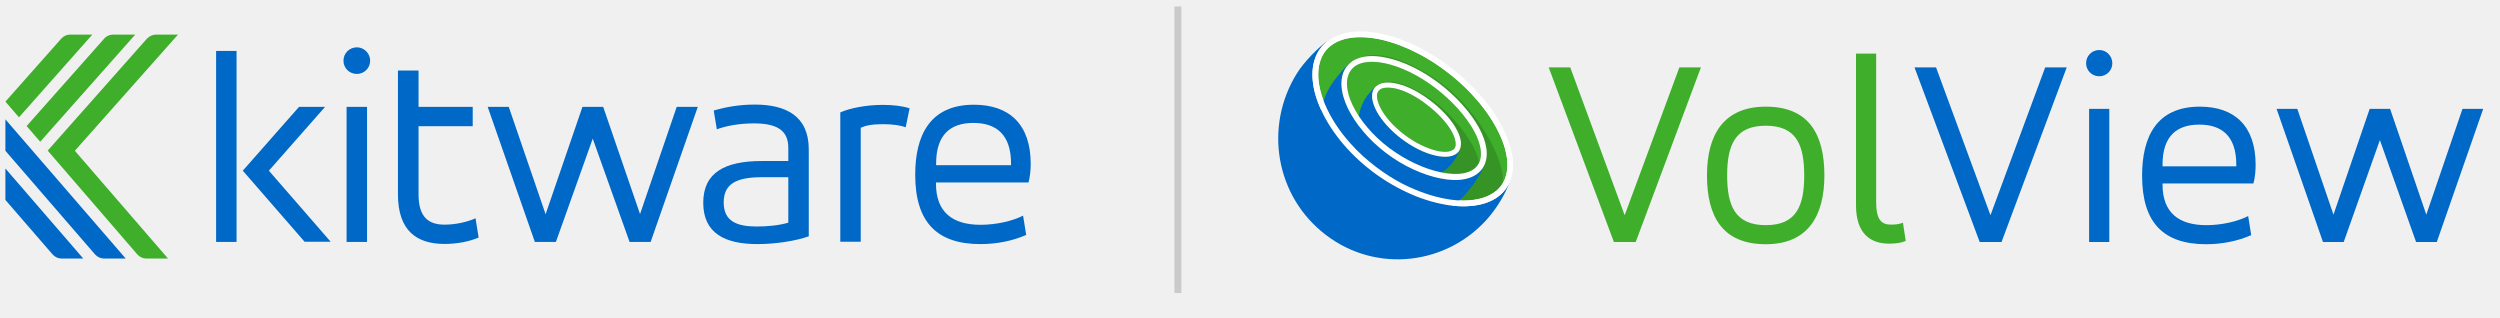
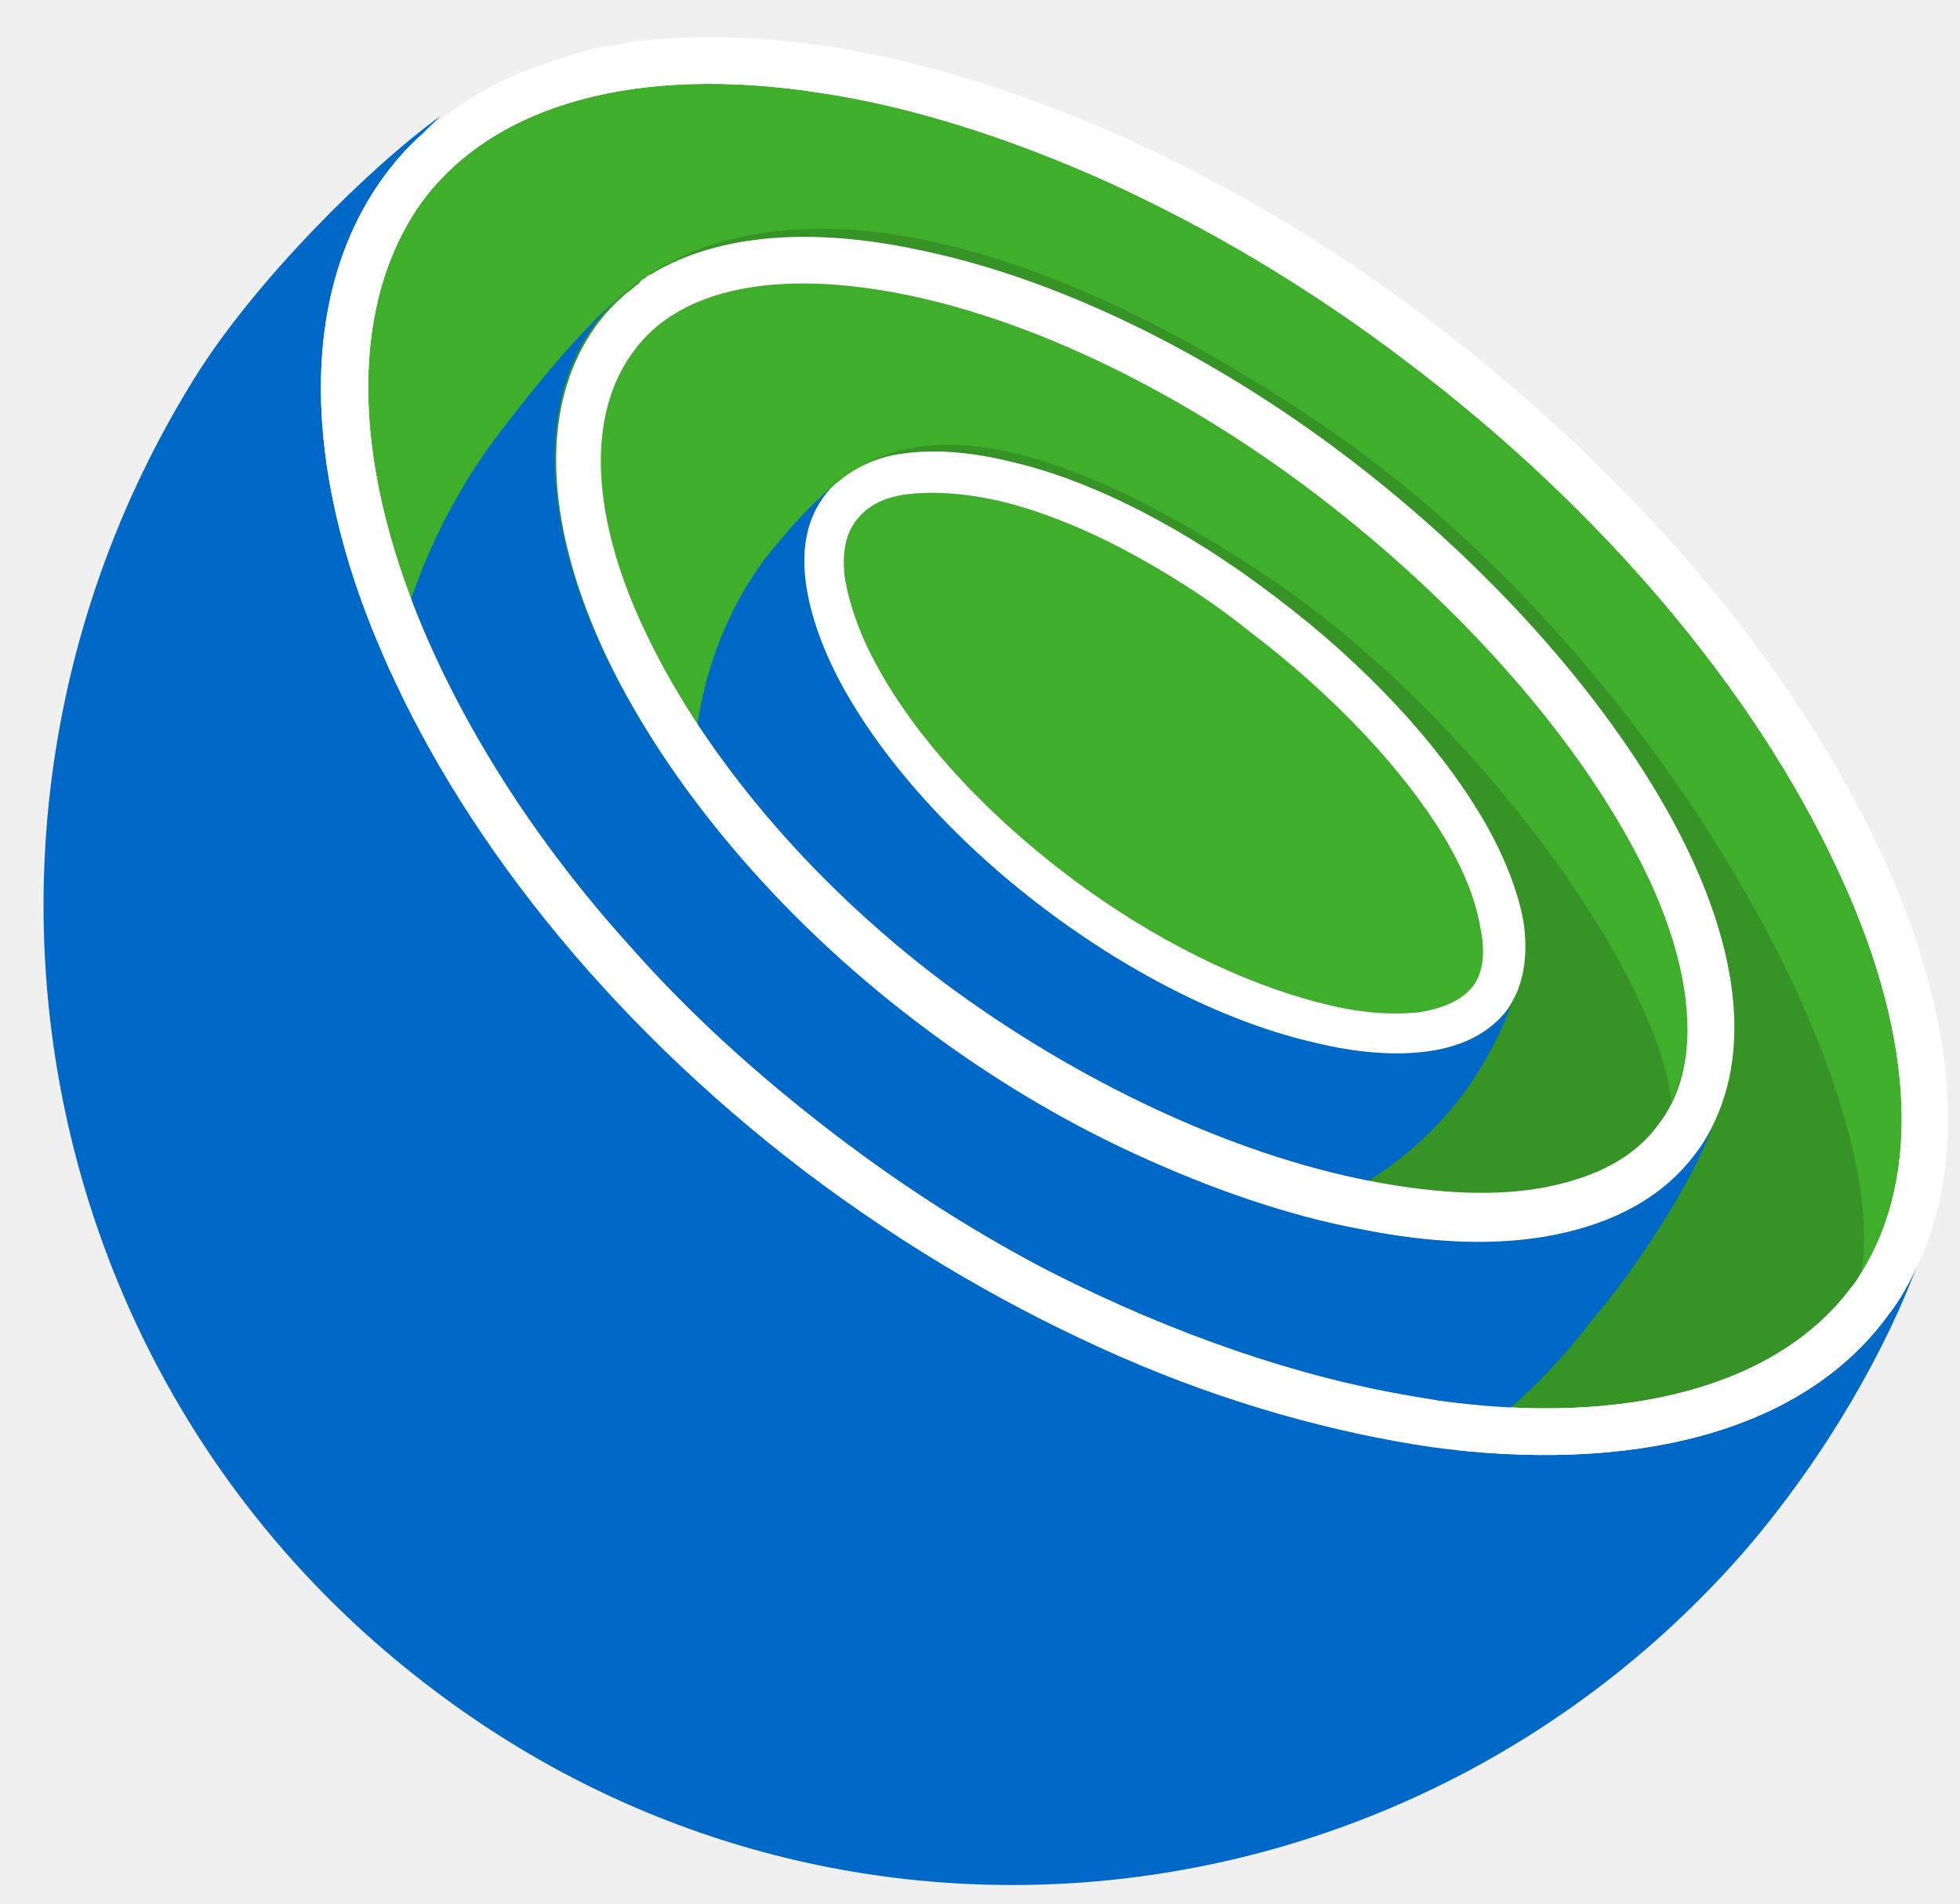
- <svg xmlns="http://www.w3.org/2000/svg" width="362" height="46" viewBox="0 0 362 46" fill="none">
-   <g clip-path="url(#clip0_137_135)">
-     <path d="M217.55 26.613C217.498 26.691 217.447 26.795 217.37 26.873C216.06 28.64 213.364 29.368 210 28.9C209.846 28.874 209.692 28.848 209.537 28.822C207.509 28.484 205.3 27.731 203.092 26.613C201.782 25.938 200.472 25.106 199.214 24.145C197.853 23.105 196.621 21.988 195.568 20.793C193.898 18.948 192.666 16.999 191.87 15.128C190.56 12.036 190.56 9.282 191.844 7.489C193.154 5.722 195.722 5.046 198.932 5.54C200.524 5.774 202.27 6.32 204.068 7.125C205.84 7.931 207.663 8.996 209.435 10.347C212.979 13.024 215.649 16.271 217.087 19.338C218.474 22.248 218.654 24.846 217.55 26.613Z" fill="#3EAE2B" />
-     <path d="M217.55 26.613C217.498 26.691 217.447 26.795 217.37 26.873C216.06 28.64 213.364 29.368 210 28.9C209.846 28.874 209.692 28.848 209.537 28.822C207.663 28.432 205.506 27.731 203.092 26.613C201.782 25.938 200.473 25.106 199.214 24.145C197.853 23.105 196.621 21.988 195.568 20.793C193 16.505 193.539 11.179 195.08 9.49C196.954 7.411 201.243 6.943 207.945 11.49C213.852 15.492 218.089 23.261 217.55 26.613Z" fill="black" fill-opacity="0.15" />
-     <path d="M214.442 22.248C214.442 22.742 214.34 23.183 214.16 23.573C214.108 23.703 214.031 23.833 213.929 23.963C213.518 24.535 212.85 24.898 211.951 25.08C211.053 25.262 209.974 25.21 208.767 24.976C206.353 24.509 203.58 23.235 201.14 21.416C201.115 21.39 201.063 21.364 201.037 21.338C198.675 19.52 196.877 17.311 195.876 15.258C194.849 13.153 194.772 11.309 195.619 10.165C196.441 9.022 198.213 8.684 200.498 9.152C202.784 9.62 205.429 10.893 207.843 12.738C210.257 14.582 212.26 16.817 213.415 18.922C214.108 20.143 214.442 21.286 214.442 22.248Z" fill="#3EAE2B" />
-     <path d="M214.16 23.573C214.108 23.703 214.031 23.833 213.929 23.963C213.518 24.535 212.85 24.898 211.951 25.08C211.053 25.262 209.974 25.21 208.767 24.976C206.353 24.509 203.58 23.235 201.14 21.416C201.114 21.39 201.063 21.364 201.037 21.338C198.187 18.454 198.059 13.855 199.214 12.556C200.524 11.386 202.835 11.412 207.072 14.271C210.616 16.687 213.877 21.183 214.16 23.573Z" fill="black" fill-opacity="0.15" />
-     <path d="M210.616 21.494C210.436 21.728 210.128 21.884 209.666 21.962C209.204 22.014 208.613 21.988 207.92 21.806C206.559 21.468 204.915 20.689 203.374 19.52C201.834 18.35 200.652 17.025 199.985 15.804C199.651 15.206 199.471 14.661 199.394 14.193C199.343 13.725 199.42 13.413 199.599 13.179C199.779 12.946 200.062 12.764 200.524 12.712C200.96 12.66 201.525 12.686 202.193 12.842C202.835 12.998 203.58 13.283 204.324 13.673C205.069 14.063 205.865 14.557 206.61 15.154C208.151 16.323 209.383 17.649 210.102 18.844C210.462 19.442 210.667 19.987 210.744 20.455C210.847 20.949 210.77 21.287 210.616 21.494Z" fill="#3EAE2B" />
-     <path d="M211.309 21.806C211.078 22.404 210.847 22.846 210.462 23.391C208.151 26.509 203.323 26.951 199.933 24.379C196.543 21.806 195.67 16.999 197.956 13.881C198.418 13.309 198.752 12.919 199.291 12.478C199.188 12.556 199.111 12.634 199.034 12.738C198.701 13.179 198.624 13.725 198.701 14.297C198.778 14.868 199.009 15.518 199.368 16.168C200.087 17.467 201.346 18.896 202.963 20.117C204.581 21.338 206.302 22.17 207.791 22.508C208.536 22.69 209.229 22.742 209.794 22.664C210.385 22.586 210.898 22.352 211.232 21.91C211.258 21.91 211.284 21.858 211.309 21.806Z" fill="#0068C7" />
-     <path d="M214.879 24.015C214.571 24.95 213.441 26.665 212.747 27.445C209.101 32.356 201.448 33.213 195.953 29.056C190.483 24.976 189.482 16.687 193.128 11.75C193.693 10.997 194.643 9.801 195.465 9.1C195.285 9.256 195.105 9.438 194.951 9.646C193.821 11.179 194.078 13.413 195.131 15.622C196.21 17.857 198.136 20.195 200.627 22.092C201.885 23.053 203.22 23.859 204.581 24.483C205.942 25.106 207.303 25.574 208.562 25.808C209.846 26.068 211.027 26.119 212.054 25.912C213.081 25.704 213.954 25.262 214.545 24.483C214.699 24.327 214.802 24.171 214.879 24.015Z" fill="#0068C7" />
-     <path d="M218.577 26.405C218.012 27.939 216.959 29.835 215.495 31.55C209.589 38.358 199.368 39.631 192.024 34.045C184.705 28.51 182.985 18.35 187.787 10.633C188.865 8.892 190.945 6.839 192.178 5.956C192.152 5.982 191.459 6.631 191.176 7.021C189.61 9.152 189.738 12.296 191.099 15.466C192.46 18.688 195.08 22.066 198.701 24.82C200.524 26.198 202.424 27.289 204.324 28.12C206.225 28.952 208.125 29.472 209.871 29.731C213.364 30.199 216.445 29.523 218.012 27.393C218.243 27.081 218.448 26.743 218.577 26.405Z" fill="#0068C7" />
-     <path d="M217.832 18.974C216.317 15.778 213.544 12.426 209.923 9.672C206.328 6.917 202.424 5.228 199.06 4.709C197.853 4.527 196.672 4.501 195.619 4.631C195.568 4.631 195.516 4.631 195.491 4.657C195.337 4.683 195.157 4.709 195.003 4.735C194.977 4.735 194.951 4.735 194.9 4.761C194.797 4.787 194.695 4.813 194.618 4.839C194.515 4.864 194.438 4.89 194.361 4.916C194.284 4.942 194.207 4.968 194.13 4.994C193.385 5.228 192.717 5.592 192.127 6.06C191.767 6.32 191.459 6.631 191.176 7.021C189.61 9.152 189.738 12.296 191.099 15.466C192.46 18.688 195.08 22.066 198.701 24.82C200.524 26.198 202.424 27.289 204.324 28.12C206.225 28.952 208.125 29.472 209.871 29.731C213.364 30.199 216.445 29.524 218.012 27.393C218.243 27.107 218.423 26.769 218.577 26.431C219.527 24.353 219.116 21.676 217.832 18.974ZM217.55 26.613C217.498 26.691 217.447 26.795 217.37 26.873C216.06 28.64 213.364 29.368 210 28.9C209.846 28.874 209.692 28.848 209.537 28.822C207.509 28.484 205.3 27.731 203.092 26.613C201.782 25.938 200.473 25.106 199.214 24.145C197.853 23.105 196.621 21.988 195.568 20.793C193.899 18.948 192.666 16.999 191.87 15.128C190.56 12.036 190.56 9.282 191.844 7.489C193.154 5.722 195.722 5.046 198.932 5.54C200.524 5.774 202.27 6.32 204.068 7.125C205.84 7.931 207.663 8.996 209.435 10.347C212.979 13.024 215.649 16.272 217.087 19.338C218.474 22.248 218.654 24.846 217.55 26.613Z" fill="white" />
-     <path d="M214.16 18.506C212.953 16.297 210.873 13.959 208.382 12.062C205.891 10.165 203.143 8.84 200.704 8.346C198.88 7.957 197.16 8.034 195.927 8.788C195.901 8.788 195.876 8.814 195.876 8.814C195.876 8.814 195.85 8.814 195.85 8.84C195.799 8.866 195.747 8.892 195.722 8.944C195.645 8.996 195.568 9.074 195.491 9.126C195.311 9.282 195.131 9.464 194.977 9.671C193.847 11.205 194.104 13.439 195.157 15.648C196.235 17.883 198.161 20.221 200.652 22.118C201.911 23.079 203.246 23.885 204.607 24.509C205.968 25.132 207.329 25.6 208.587 25.834C209.871 26.093 211.053 26.145 212.08 25.938C213.107 25.73 213.98 25.288 214.571 24.509C214.673 24.379 214.776 24.223 214.853 24.067C215.675 22.508 215.238 20.481 214.16 18.506ZM213.929 23.963C213.518 24.535 212.85 24.898 211.951 25.08C211.053 25.262 209.974 25.21 208.767 24.976C206.353 24.509 203.58 23.235 201.14 21.416C198.726 19.598 196.877 17.337 195.876 15.258C194.849 13.153 194.772 11.309 195.619 10.165C196.441 9.022 198.213 8.684 200.498 9.152C202.784 9.62 205.429 10.893 207.843 12.738C210.256 14.582 212.259 16.817 213.415 18.922C214.108 20.169 214.442 21.312 214.442 22.274C214.442 22.924 214.288 23.495 213.929 23.963Z" fill="white" />
-     <path fill-rule="evenodd" clip-rule="evenodd" d="M211.515 20.351C211.412 19.779 211.155 19.13 210.77 18.48C210 17.181 208.716 15.778 207.098 14.556C205.506 13.335 203.837 12.478 202.398 12.14C201.679 11.958 201.012 11.906 200.447 11.984C200.01 12.036 199.599 12.218 199.291 12.478C199.189 12.556 199.111 12.634 199.034 12.738C198.701 13.179 198.624 13.725 198.701 14.297C198.778 14.868 199.009 15.518 199.368 16.168C200.087 17.467 201.346 18.896 202.963 20.117C204.581 21.338 206.302 22.17 207.791 22.508C208.536 22.69 209.229 22.741 209.794 22.664C210.385 22.586 210.899 22.352 211.232 21.91C211.258 21.858 211.284 21.832 211.309 21.78C211.54 21.39 211.592 20.871 211.515 20.351ZM210.616 21.494C210.436 21.728 210.128 21.884 209.666 21.962C209.204 22.014 208.613 21.988 207.92 21.806C206.559 21.468 204.915 20.689 203.374 19.52C201.834 18.35 200.652 17.025 199.985 15.804C199.651 15.206 199.471 14.66 199.394 14.193C199.343 13.725 199.42 13.413 199.599 13.179C199.779 12.945 200.062 12.764 200.524 12.712C200.96 12.66 201.525 12.686 202.193 12.841C202.835 12.997 203.58 13.283 204.324 13.673C205.069 14.063 205.865 14.556 206.61 15.154C208.151 16.323 209.383 17.649 210.102 18.844C210.462 19.442 210.667 19.987 210.744 20.455C210.847 20.949 210.77 21.286 210.616 21.494Z" fill="white" />
+ <svg xmlns="http://www.w3.org/2000/svg" width="35" height="34" viewBox="0 0 35 34" fill="none">
+   <g clip-path="url(#clip0_137_213)">
+     <path d="M33.24 22.728C33.189 22.806 33.138 22.91 33.061 22.988C31.751 24.755 29.055 25.482 25.691 25.015C25.536 24.989 25.382 24.963 25.228 24.937C23.2 24.599 20.991 23.845 18.783 22.728C17.473 22.052 16.163 21.221 14.905 20.26C13.544 19.22 12.311 18.103 11.258 16.908C9.589 15.063 8.357 13.114 7.561 11.243C6.251 8.151 6.251 5.397 7.535 3.604C8.845 1.837 11.412 1.161 14.623 1.655C16.215 1.889 17.961 2.434 19.758 3.24C21.53 4.045 23.354 5.111 25.125 6.462C28.669 9.138 31.34 12.386 32.778 15.453C34.165 18.363 34.344 20.961 33.24 22.728Z" fill="#3EAE2B" />
+     <path d="M33.24 22.728C33.189 22.806 33.138 22.91 33.061 22.988C31.751 24.755 29.055 25.482 25.691 25.015C25.536 24.989 25.382 24.963 25.228 24.937C23.354 24.547 21.197 23.845 18.783 22.728C17.473 22.052 16.163 21.221 14.905 20.26C13.544 19.22 12.311 18.103 11.258 16.908C8.691 12.62 9.23 7.293 10.771 5.604C12.645 3.526 16.934 3.058 23.636 7.605C29.543 11.607 33.78 19.376 33.24 22.728Z" fill="black" fill-opacity="0.15" />
+     <path d="M30.133 18.363C30.133 18.856 30.03 19.298 29.851 19.688C29.799 19.818 29.722 19.948 29.619 20.078C29.209 20.649 28.541 21.013 27.642 21.195C26.743 21.377 25.665 21.325 24.458 21.091C22.044 20.623 19.271 19.35 16.831 17.531C16.805 17.505 16.754 17.479 16.728 17.453C14.366 15.634 12.568 13.426 11.567 11.373C10.539 9.268 10.462 7.423 11.31 6.28C12.132 5.137 13.903 4.799 16.189 5.267C18.474 5.734 21.119 7.008 23.533 8.852C25.947 10.697 27.95 12.932 29.106 15.037C29.799 16.258 30.133 17.401 30.133 18.363Z" fill="#3EAE2B" />
+     <path d="M29.851 19.688C29.799 19.818 29.722 19.948 29.619 20.078C29.209 20.649 28.541 21.013 27.642 21.195C26.743 21.377 25.665 21.325 24.458 21.091C22.044 20.623 19.27 19.35 16.831 17.531C16.805 17.505 16.754 17.479 16.728 17.453C13.878 14.569 13.749 9.97 14.905 8.671C16.215 7.501 18.526 7.527 22.763 10.386C26.307 12.802 29.568 17.297 29.851 19.688Z" fill="black" fill-opacity="0.15" />
+     <path d="M26.307 17.609C26.127 17.843 25.819 17.999 25.357 18.077C24.894 18.129 24.304 18.103 23.61 17.921C22.249 17.583 20.606 16.804 19.065 15.634C17.524 14.465 16.343 13.14 15.675 11.919C15.342 11.321 15.162 10.775 15.085 10.308C15.033 9.84 15.111 9.528 15.29 9.294C15.47 9.06 15.752 8.879 16.215 8.827C16.651 8.775 17.216 8.801 17.884 8.956C18.526 9.112 19.271 9.398 20.015 9.788C20.76 10.178 21.556 10.671 22.301 11.269C23.842 12.438 25.074 13.764 25.793 14.959C26.153 15.556 26.358 16.102 26.435 16.57C26.538 17.064 26.461 17.401 26.307 17.609Z" fill="#3EAE2B" />
+     <path d="M27 17.921C26.769 18.519 26.538 18.96 26.153 19.506C23.841 22.624 19.014 23.066 15.624 20.493C12.234 17.921 11.361 13.114 13.647 9.996C14.109 9.424 14.443 9.034 14.982 8.593C14.879 8.671 14.802 8.749 14.725 8.852C14.391 9.294 14.314 9.84 14.391 10.412C14.468 10.983 14.7 11.633 15.059 12.282C15.778 13.582 17.036 15.011 18.654 16.232C20.272 17.453 21.993 18.285 23.482 18.623C24.227 18.805 24.92 18.856 25.485 18.779C26.076 18.701 26.589 18.467 26.923 18.025C26.949 18.025 26.974 17.973 27 17.921Z" fill="#0068C7" />
+     <path d="M30.57 20.13C30.262 21.065 29.132 22.78 28.438 23.56C24.792 28.471 17.139 29.328 11.644 25.171C6.174 21.091 5.172 12.802 8.819 7.865C9.384 7.112 10.334 5.916 11.156 5.215C10.976 5.371 10.796 5.553 10.642 5.76C9.512 7.293 9.769 9.528 10.822 11.737C11.9 13.971 13.826 16.31 16.317 18.207C17.576 19.168 18.911 19.974 20.272 20.597C21.633 21.221 22.994 21.689 24.252 21.923C25.536 22.182 26.718 22.234 27.745 22.026C28.772 21.819 29.645 21.377 30.236 20.597C30.39 20.442 30.493 20.286 30.57 20.13Z" fill="#0068C7" />
+     <path d="M34.267 22.52C33.703 24.053 32.65 25.95 31.186 27.665C25.28 34.473 15.059 35.746 7.715 30.16C0.396 24.625 -1.325 14.465 3.477 6.748C4.556 5.007 6.636 2.954 7.869 2.071C7.843 2.097 7.15 2.746 6.867 3.136C5.301 5.267 5.429 8.411 6.79 11.581C8.151 14.803 10.771 18.181 14.391 20.935C16.215 22.312 18.115 23.404 20.015 24.235C21.916 25.067 23.816 25.586 25.562 25.846C29.055 26.314 32.136 25.638 33.703 23.508C33.934 23.196 34.139 22.858 34.267 22.52Z" fill="#0068C7" />
+     <path d="M33.523 15.089C32.008 11.893 29.234 8.541 25.613 5.786C22.018 3.032 18.115 1.343 14.751 0.823C13.544 0.642 12.363 0.616 11.31 0.746C11.258 0.746 11.207 0.746 11.181 0.771C11.027 0.797 10.848 0.823 10.694 0.849C10.668 0.849 10.642 0.849 10.591 0.875C10.488 0.901 10.385 0.927 10.308 0.953C10.206 0.979 10.129 1.005 10.052 1.031C9.975 1.057 9.897 1.083 9.82 1.109C9.076 1.343 8.408 1.707 7.817 2.175C7.458 2.434 7.15 2.746 6.867 3.136C5.301 5.267 5.429 8.411 6.79 11.581C8.151 14.803 10.771 18.181 14.391 20.935C16.215 22.312 18.115 23.404 20.015 24.235C21.916 25.067 23.816 25.587 25.562 25.846C29.055 26.314 32.136 25.638 33.703 23.508C33.934 23.222 34.114 22.884 34.267 22.546C35.218 20.468 34.807 17.791 33.523 15.089ZM33.24 22.728C33.189 22.806 33.138 22.91 33.061 22.988C31.751 24.755 29.055 25.483 25.691 25.015C25.536 24.989 25.382 24.963 25.228 24.937C23.2 24.599 20.991 23.846 18.783 22.728C17.473 22.053 16.163 21.221 14.905 20.26C13.544 19.22 12.311 18.103 11.258 16.908C9.589 15.063 8.357 13.114 7.561 11.243C6.251 8.151 6.251 5.397 7.535 3.604C8.845 1.837 11.413 1.161 14.623 1.655C16.215 1.889 17.961 2.434 19.759 3.24C21.53 4.046 23.354 5.111 25.126 6.462C28.669 9.138 31.34 12.386 32.778 15.453C34.165 18.363 34.345 20.961 33.24 22.728Z" fill="white" />
+     <path d="M29.851 14.621C28.644 12.412 26.564 10.074 24.073 8.177C21.582 6.28 18.834 4.955 16.394 4.461C14.571 4.071 12.851 4.149 11.618 4.903C11.592 4.903 11.567 4.929 11.567 4.929C11.567 4.929 11.541 4.929 11.541 4.955C11.49 4.981 11.438 5.007 11.412 5.059C11.335 5.111 11.258 5.189 11.181 5.241C11.002 5.397 10.822 5.578 10.668 5.786C9.538 7.319 9.795 9.554 10.848 11.763C11.926 13.997 13.852 16.336 16.343 18.233C17.601 19.194 18.937 20 20.298 20.623C21.659 21.247 23.02 21.715 24.278 21.949C25.562 22.208 26.743 22.26 27.77 22.052C28.798 21.845 29.671 21.403 30.262 20.623C30.364 20.494 30.467 20.337 30.544 20.182C31.366 18.623 30.929 16.596 29.851 14.621ZM29.619 20.078C29.209 20.649 28.541 21.013 27.642 21.195C26.743 21.377 25.665 21.325 24.458 21.091C22.044 20.623 19.27 19.35 16.831 17.531C14.417 15.712 12.568 13.452 11.567 11.373C10.539 9.268 10.462 7.423 11.31 6.28C12.132 5.137 13.903 4.799 16.189 5.267C18.474 5.734 21.119 7.008 23.533 8.853C25.947 10.697 27.95 12.932 29.106 15.037C29.799 16.284 30.133 17.427 30.133 18.389C30.133 19.038 29.979 19.61 29.619 20.078Z" fill="white" />
+     <path fill-rule="evenodd" clip-rule="evenodd" d="M27.206 16.466C27.103 15.894 26.846 15.245 26.461 14.595C25.691 13.296 24.407 11.893 22.789 10.671C21.197 9.45 19.527 8.593 18.089 8.255C17.37 8.073 16.703 8.021 16.138 8.099C15.701 8.151 15.29 8.333 14.982 8.593C14.879 8.671 14.802 8.749 14.725 8.852C14.391 9.294 14.314 9.84 14.391 10.412C14.468 10.983 14.7 11.633 15.059 12.282C15.778 13.582 17.036 15.011 18.654 16.232C20.272 17.453 21.993 18.285 23.482 18.622C24.227 18.804 24.92 18.856 25.485 18.778C26.076 18.701 26.589 18.467 26.923 18.025C26.949 17.973 26.974 17.947 27 17.895C27.231 17.505 27.283 16.985 27.206 16.466ZM26.307 17.609C26.127 17.843 25.819 17.999 25.357 18.077C24.894 18.129 24.304 18.103 23.61 17.921C22.249 17.583 20.606 16.804 19.065 15.634C17.524 14.465 16.343 13.14 15.675 11.919C15.342 11.321 15.162 10.775 15.085 10.308C15.033 9.84 15.11 9.528 15.29 9.294C15.47 9.06 15.752 8.878 16.215 8.826C16.651 8.775 17.216 8.8 17.884 8.956C18.526 9.112 19.271 9.398 20.015 9.788C20.76 10.178 21.556 10.671 22.301 11.269C23.842 12.438 25.074 13.764 25.793 14.959C26.153 15.556 26.358 16.102 26.435 16.57C26.538 17.064 26.461 17.401 26.307 17.609Z" fill="white" />
  </g>
-   <path d="M246.292 9.763H243.172L235.252 31.163L227.372 9.763H224.252L233.692 35.043H236.852L246.292 9.763ZM261.251 25.403C261.251 29.803 260.131 32.603 255.691 32.603C251.251 32.603 250.091 29.803 250.091 25.403C250.091 21.003 251.251 18.203 255.691 18.203C260.131 18.203 261.251 21.003 261.251 25.403ZM255.691 35.363C261.771 35.363 264.171 31.283 264.171 25.403C264.171 19.403 261.891 15.443 255.691 15.443C249.571 15.443 247.171 19.523 247.171 25.403C247.171 31.403 249.451 35.363 255.691 35.363ZM268.747 29.683C268.747 33.843 270.827 35.283 273.587 35.283C274.627 35.283 275.427 35.123 275.947 34.883L275.547 32.243C275.107 32.443 274.507 32.523 273.827 32.523C272.467 32.523 271.667 31.883 271.667 29.243V7.763H268.747V29.683Z" fill="#3EAE2B" />
-   <path d="M299.261 9.763H296.141L288.221 31.163L280.341 9.763H277.221L286.661 35.043H289.821L299.261 9.763ZM302.505 35.043H305.425V15.763H302.505V35.043ZM302.065 9.163C302.065 10.203 302.905 11.043 303.985 11.043C305.025 11.043 305.865 10.203 305.865 9.163C305.865 8.123 305.025 7.243 303.985 7.243C302.905 7.243 302.065 8.083 302.065 9.163ZM326.615 23.883C326.615 18.283 323.615 15.443 318.535 15.443C312.215 15.443 310.175 19.883 310.175 25.443C310.175 32.283 313.295 35.363 319.455 35.363C321.815 35.363 324.095 34.883 325.975 34.043L325.535 31.283C324.095 32.043 321.735 32.603 319.495 32.603C315.495 32.603 313.135 30.803 313.135 26.723V26.563H326.295C326.535 25.723 326.615 24.683 326.615 23.883ZM313.135 23.843C313.135 19.683 315.215 18.043 318.455 18.043C321.735 18.043 323.815 19.723 323.815 23.843V24.083H313.135V23.843ZM332.648 15.763H329.648L336.368 35.043H339.368L344.608 20.283L349.848 35.043H352.848L359.568 15.763H356.568L351.328 31.083L346.088 15.763H343.128L337.888 31.083L332.648 15.763Z" fill="#0068C7" />
-   <path d="M8.872 5.592L0.781 14.714L2.747 16.988L13.37 5.006H10.183C9.686 5.006 9.211 5.209 8.872 5.592Z" fill="#3EAE2B" />
-   <path d="M15.088 5.592L3.855 18.25L5.821 20.524L19.585 5.006H16.398C15.901 5.006 15.404 5.209 15.088 5.592Z" fill="#3EAE2B" />
-   <path d="M25.778 5.006H22.614C22.116 5.006 21.619 5.232 21.28 5.592L6.906 21.808L19.879 36.831C20.218 37.214 20.693 37.439 21.212 37.439H24.331L10.839 21.831L25.778 5.006Z" fill="#3EAE2B" />
-   <path d="M12.059 37.439L0.781 24.398V28.948L7.607 36.831C7.946 37.214 8.42 37.439 8.94 37.439H12.059Z" fill="#0068C7" />
-   <path d="M18.206 37.439L0.781 17.281V21.831L13.754 36.831C14.093 37.214 14.568 37.439 15.088 37.439H18.206Z" fill="#0068C7" />
-   <path d="M31.293 7.371H34.253V35.029H31.293V7.371ZM43.294 15.479H47.068L38.932 24.714L47.882 35.007H44.107L35.157 24.714L43.294 15.479Z" fill="#0068C7" />
-   <path d="M51.679 6.853C52.741 6.853 53.6 7.754 53.6 8.79C53.6 9.849 52.741 10.705 51.679 10.705C50.571 10.705 49.735 9.849 49.735 8.79C49.735 7.709 50.594 6.853 51.679 6.853ZM50.187 15.479H53.148V35.029H50.187V15.479Z" fill="#0068C7" />
-   <path d="M57.645 10.209H60.606V15.479H68.449V18.272H60.606V28.16C60.606 31.515 62.12 32.529 64.38 32.529C66.008 32.529 67.725 32.123 68.855 31.605L69.307 34.398C67.996 34.961 66.211 35.322 64.38 35.322C60.425 35.322 57.623 33.497 57.623 28.137V10.209H57.645Z" fill="#0068C7" />
-   <path d="M79.003 31.02L84.337 15.479H87.343L92.677 30.997L97.988 15.479H101.039L94.214 35.029H91.162L85.829 20.074L80.495 35.029H77.444L70.618 15.479H73.669L79.003 31.02Z" fill="#0068C7" />
-   <path d="M117.109 34.218C115.278 34.871 112.385 35.344 109.673 35.344C104.949 35.344 101.83 33.768 101.83 29.353C101.83 24.984 104.972 23.317 110.283 23.317H114.148V21.403C114.148 18.723 112.272 17.867 109.176 17.867C106.893 17.867 105.017 18.272 103.797 18.723L103.345 15.998C104.927 15.547 106.915 15.142 109.289 15.142C113.764 15.142 117.109 16.763 117.109 21.628V34.218ZM114.148 25.66H110.328C106.712 25.66 104.791 26.561 104.791 29.308C104.791 32.056 106.712 32.799 109.582 32.799C111.006 32.799 112.882 32.642 114.148 32.236V25.66Z" fill="#0068C7" />
-   <path d="M121.651 16.29C122.962 15.682 125.403 15.187 127.799 15.187C129.336 15.187 130.647 15.344 131.709 15.682L131.144 18.43C130.534 18.182 129.313 17.979 127.889 17.979C126.217 17.979 125.335 18.182 124.635 18.497V35.007H121.674V16.29H121.651Z" fill="#0068C7" />
-   <path d="M148.931 26.425H135.528V26.583C135.528 30.727 137.924 32.551 141.992 32.551C144.275 32.551 146.671 31.988 148.14 31.223L148.592 34.015C146.671 34.871 144.365 35.344 141.97 35.344C135.709 35.344 132.522 32.214 132.522 25.299C132.522 19.669 134.602 15.164 141.02 15.164C146.196 15.164 149.247 18.047 149.247 23.723C149.247 24.533 149.157 25.57 148.931 26.425ZM135.528 23.925H146.399V23.678C146.399 19.511 144.275 17.799 140.953 17.799C137.653 17.799 135.551 19.466 135.551 23.678V23.925H135.528Z" fill="#0068C7" />
-   <line x1="170.559" y1="0.936" x2="170.559" y2="42.428" stroke="#CACACA" />
  <defs>
-     <clipPath id="clip0_137_135">
-       <rect width="34" height="33" fill="white" transform="translate(185.09 4.55261)" />
+     <clipPath id="clip0_137_213">
+       <rect width="34" height="33" fill="white" transform="translate(0.781128 0.66748)" />
    </clipPath>
  </defs>
</svg>
